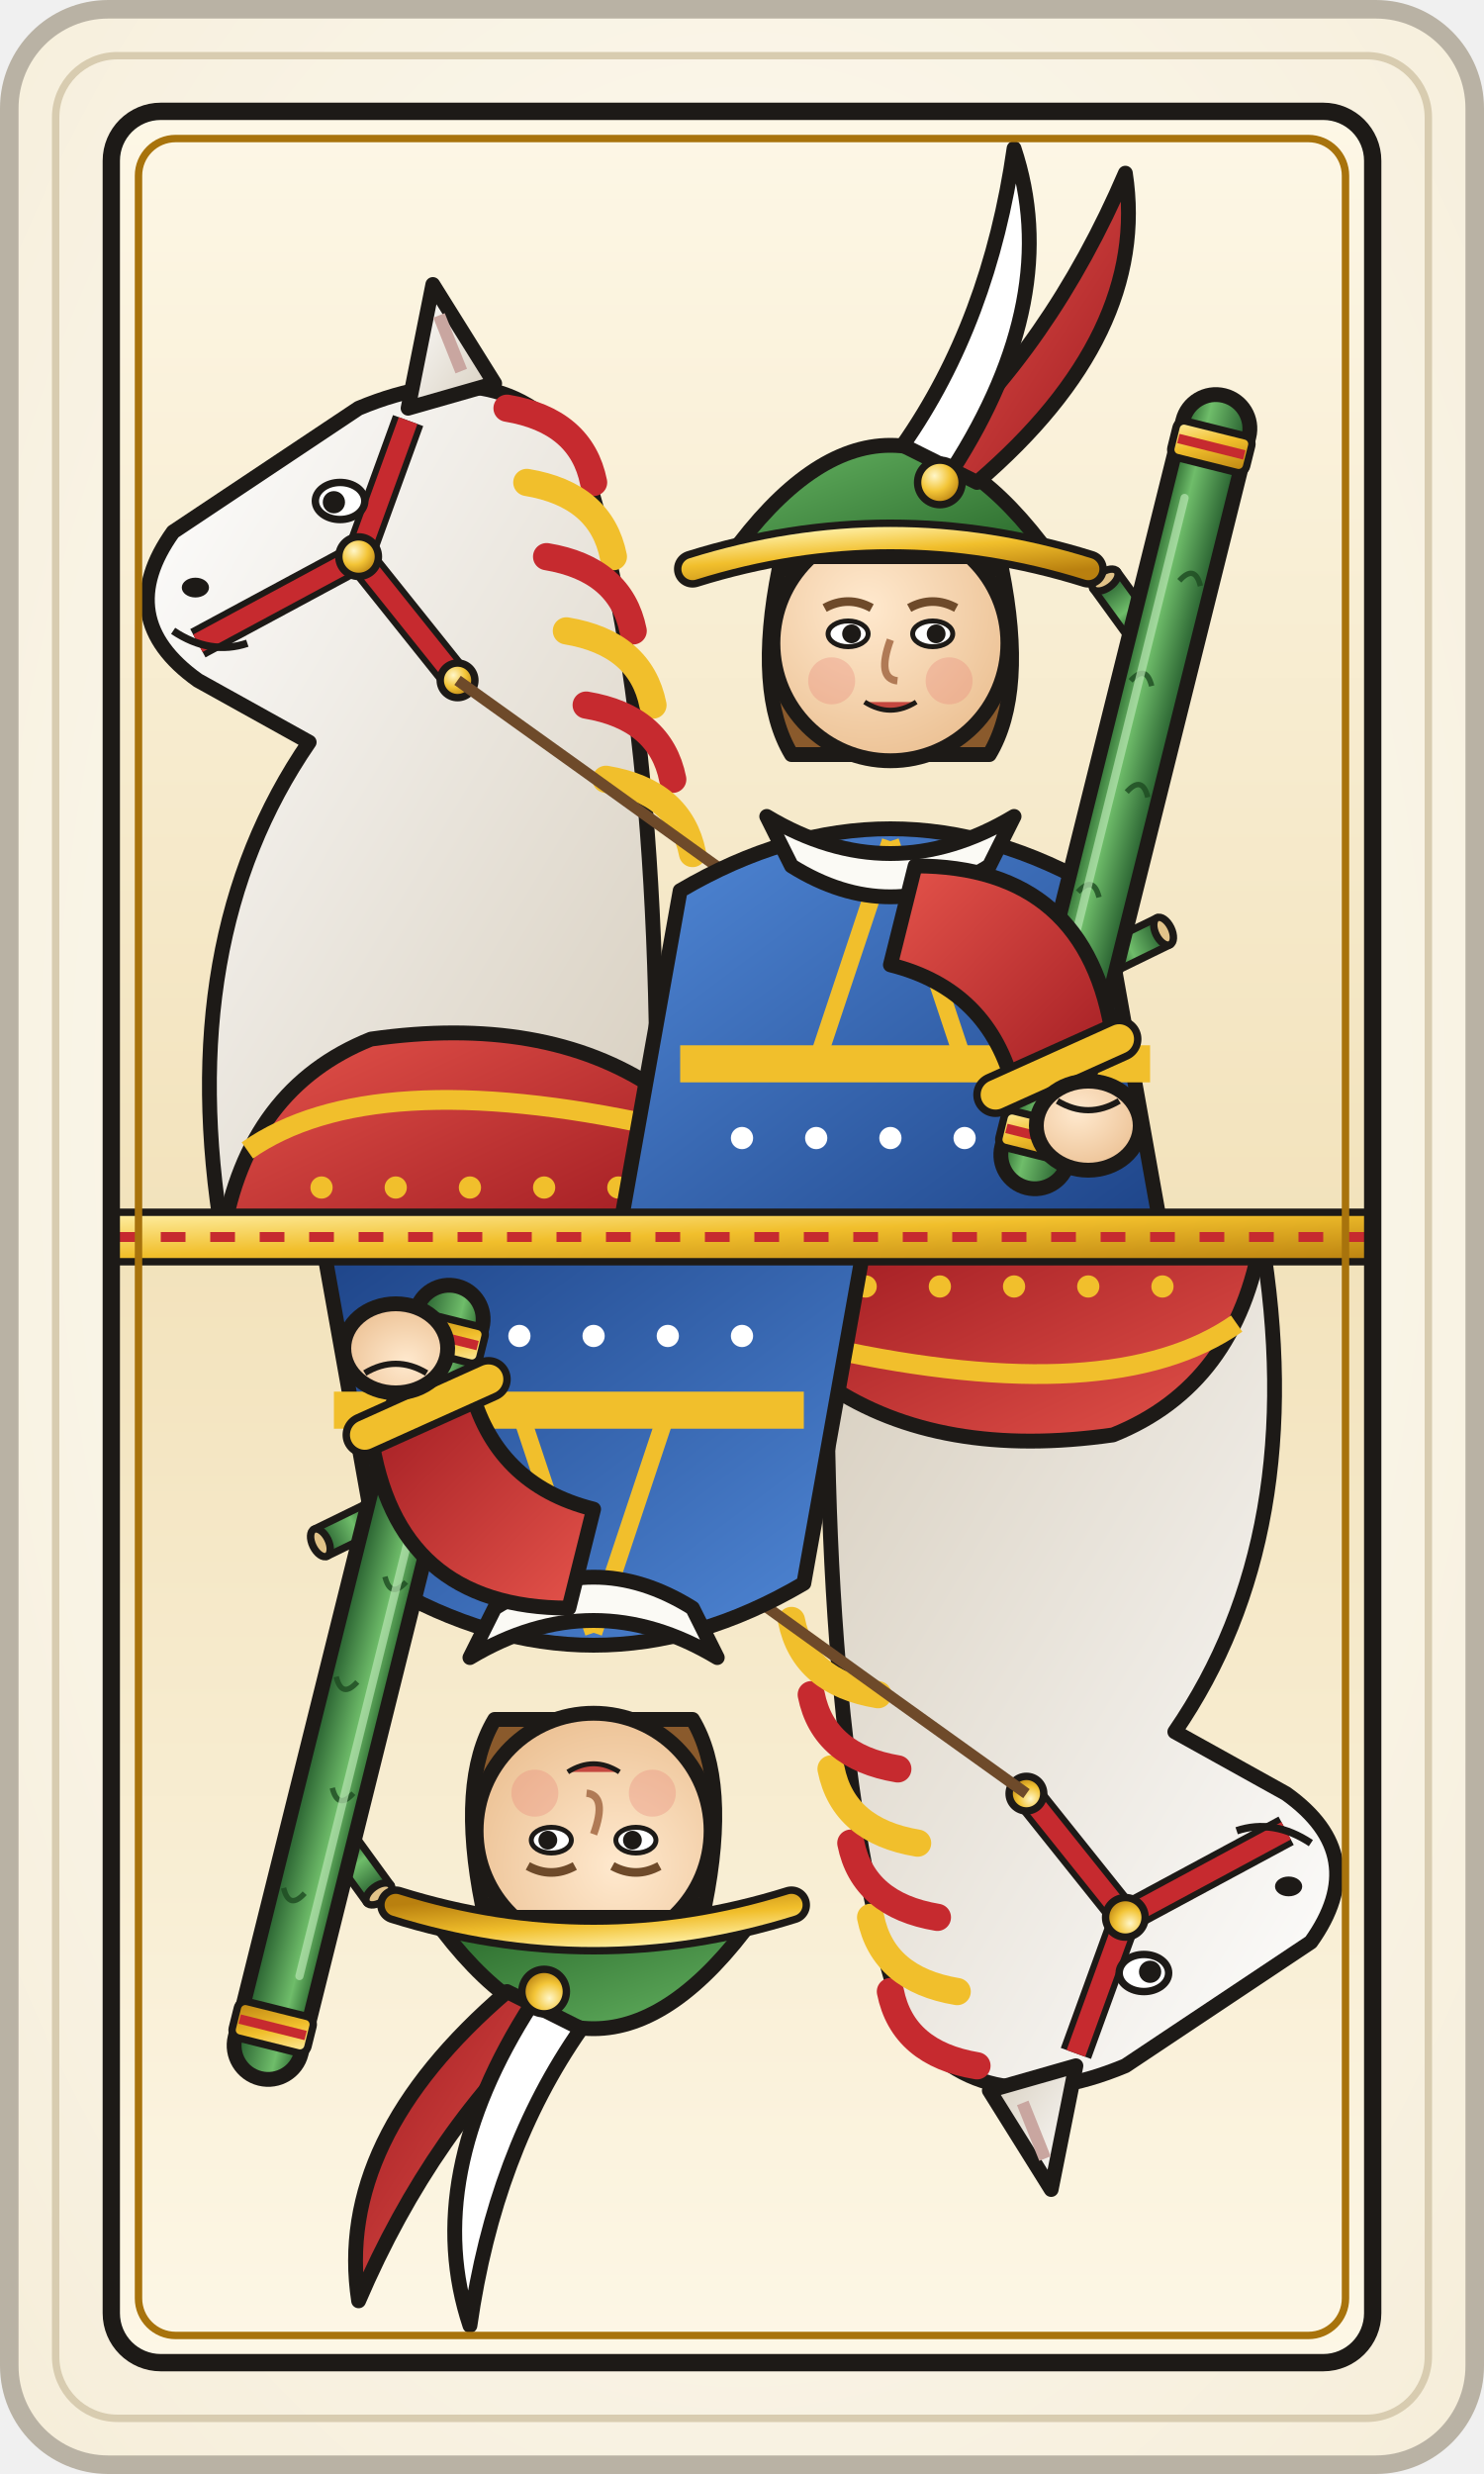
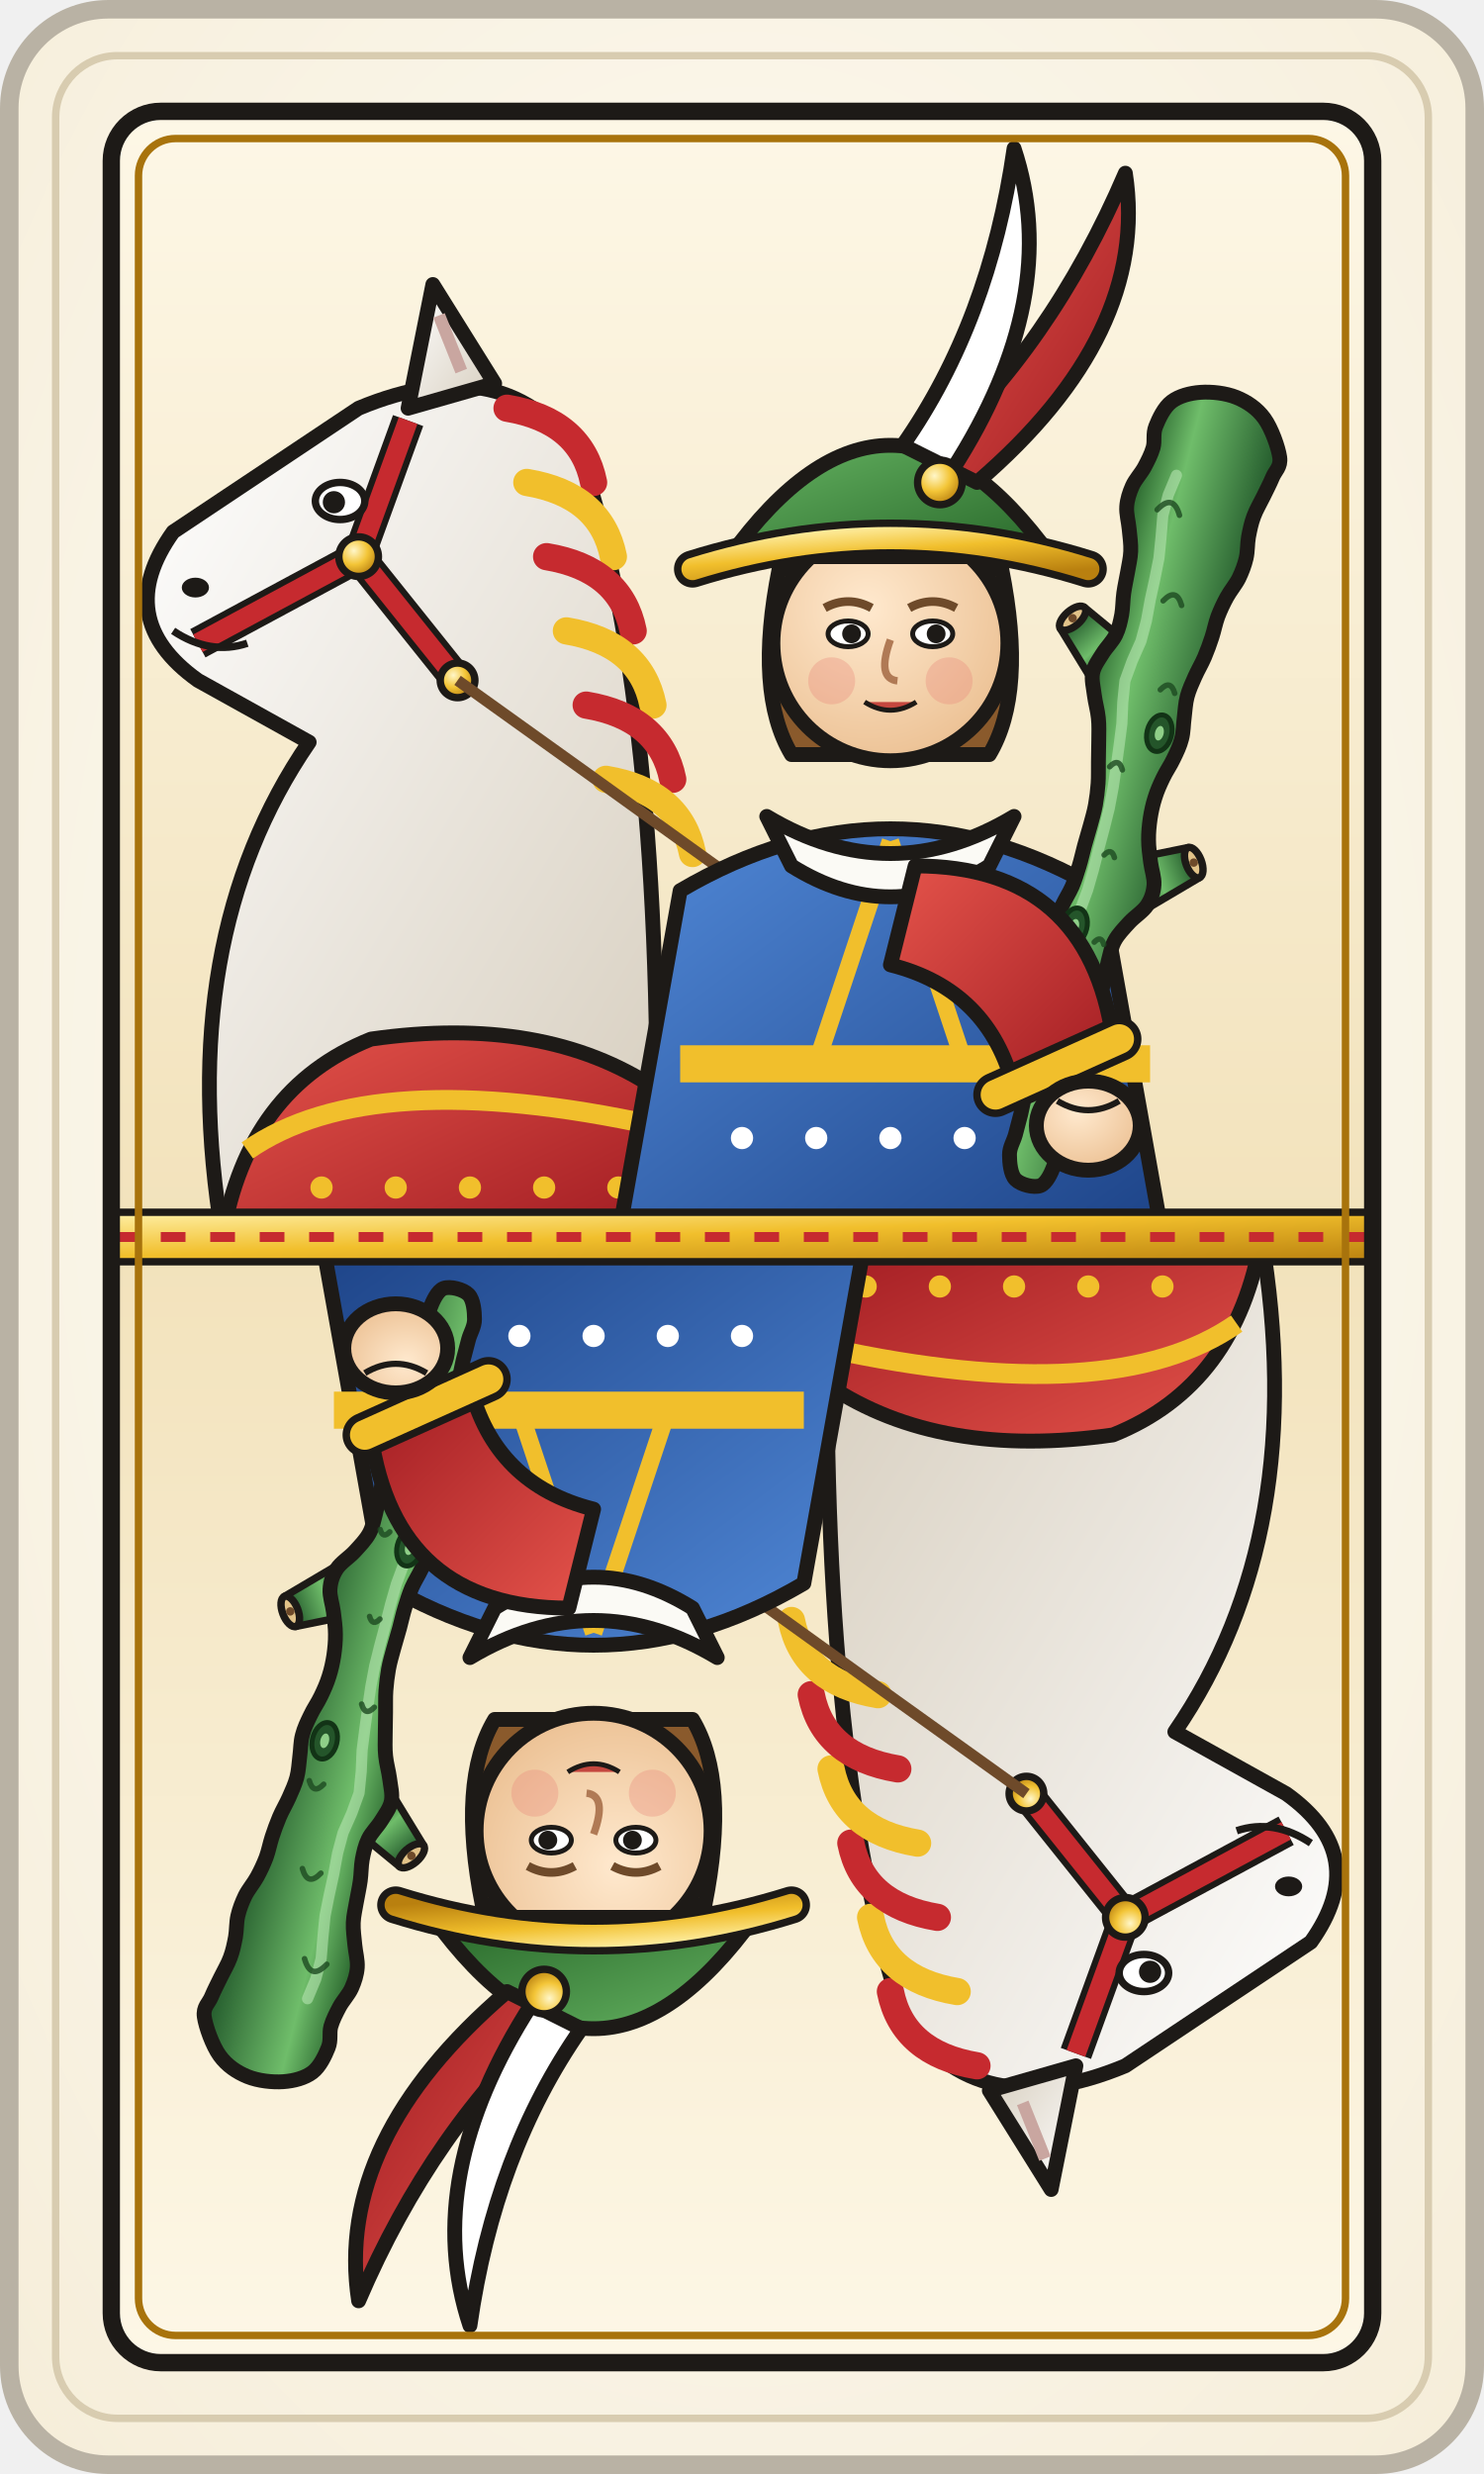
<svg xmlns="http://www.w3.org/2000/svg" viewBox="0 0 120 200" width="120" height="200">
  <defs>
    <linearGradient id="gold" x1="0" y1="0" x2="1" y2="1">
      <stop offset="0" stop-color="#fff0a8" />
      <stop offset=".45" stop-color="#f1bf2c" />
      <stop offset="1" stop-color="#b9800f" />
    </linearGradient>
    <radialGradient id="goldR" cx=".38" cy=".35" r=".7">
      <stop offset="0" stop-color="#fff6c8" />
      <stop offset=".5" stop-color="#f3c537" />
      <stop offset="1" stop-color="#b47a0c" />
    </radialGradient>
    <linearGradient id="red" x1="0" y1="0" x2="1" y2="1">
      <stop offset="0" stop-color="#e5544b" />
      <stop offset="1" stop-color="#a11c22" />
    </linearGradient>
    <linearGradient id="blue" x1="0" y1="0" x2="1" y2="1">
      <stop offset="0" stop-color="#5189d8" />
      <stop offset="1" stop-color="#1d4387" />
    </linearGradient>
    <linearGradient id="green" x1="0" y1="0" x2="1" y2="1">
      <stop offset="0" stop-color="#66b462" />
      <stop offset="1" stop-color="#276629" />
    </linearGradient>
    <linearGradient id="wood" x1="0" y1="0" x2="1" y2="0">
      <stop offset="0" stop-color="#25602a" />
      <stop offset=".35" stop-color="#6fbd6a" />
      <stop offset="1" stop-color="#21572a" />
    </linearGradient>
    <linearGradient id="steel" x1="0" y1="0" x2="1" y2="0">
      <stop offset="0" stop-color="#c3d9f7" />
      <stop offset=".5" stop-color="#4275c4" />
      <stop offset="1" stop-color="#1b3f7c" />
    </linearGradient>
    <radialGradient id="skin" cx=".4" cy=".35" r=".75">
      <stop offset="0" stop-color="#ffe9ce" />
      <stop offset="1" stop-color="#eabd8e" />
    </radialGradient>
    <radialGradient id="paper" cx=".5" cy=".45" r=".8">
      <stop offset="0" stop-color="#fffefa" />
      <stop offset="1" stop-color="#f5ecd6" />
    </radialGradient>
    <linearGradient id="beige" x1="0" y1="0" x2="0" y2="1">
      <stop offset="0" stop-color="#fdf7e6" />
      <stop offset=".5" stop-color="#f2e2bb" />
      <stop offset="1" stop-color="#fdf7e6" />
    </linearGradient>
    <linearGradient id="horse" x1="0" y1="0" x2="1" y2="1">
      <stop offset="0" stop-color="#ffffff" />
      <stop offset="1" stop-color="#d6cdbd" />
    </linearGradient>
  </defs>
  <rect x="0.75" y="0.75" width="118.5" height="198.5" rx="8" fill="url(#paper)" stroke="#b9b2a4" stroke-width="1.5" />
  <rect x="4.5" y="4.5" width="111" height="191" rx="5" fill="none" stroke="#d8ccb0" stroke-width="0.6" />
  <clipPath id="fr">
    <rect x="9" y="9" width="102" height="182" rx="4" />
  </clipPath>
  <rect x="9" y="9" width="102" height="182" rx="4" fill="url(#beige)" />
  <g clip-path="url(#fr)">
    <path d="M18 100 Q14 76 25 60 L16 55 Q9 50 14 43 L29 33 Q41 28 47 37 Q54 58 53 100Z" fill="url(#horse)" stroke="#1d1a17" stroke-width="1.2" stroke-linejoin="round" />
    <path d="M41 33 q6 1 7 6" fill="none" stroke="#c62a2f" stroke-width="2.2" stroke-linecap="round" />
    <path d="M42.6 39 q6 1 7 6" fill="none" stroke="#f1bf2c" stroke-width="2.2" stroke-linecap="round" />
    <path d="M44.2 45 q6 1 7 6" fill="none" stroke="#c62a2f" stroke-width="2.2" stroke-linecap="round" />
    <path d="M45.8 51 q6 1 7 6" fill="none" stroke="#f1bf2c" stroke-width="2.2" stroke-linecap="round" />
    <path d="M47.4 57 q6 1 7 6" fill="none" stroke="#c62a2f" stroke-width="2.2" stroke-linecap="round" />
    <path d="M49 63 q6 1 7 6" fill="none" stroke="#f1bf2c" stroke-width="2.2" stroke-linecap="round" />
    <path d="M33 33 L35 23 L40 31Z" fill="url(#horse)" stroke="#1d1a17" stroke-width="1.2" stroke-linejoin="round" />
    <path d="M35.5 25.5 L37.3 30" stroke="#c9a6a0" stroke-width="1" />
    <path d="M16 52 L29 45 L37 55 M29 45 L33 34" fill="none" stroke="#1d1a17" stroke-width="2.6" />
    <path d="M16 52 L29 45 L37 55 M29 45 L33 34" fill="none" stroke="#c62a2f" stroke-width="1.6" />
    <circle cx="29" cy="45" r="1.6" fill="url(#goldR)" stroke="#1d1a17" stroke-width="0.6" stroke-linejoin="round" />
    <circle cx="37" cy="55" r="1.4" fill="url(#goldR)" stroke="#1d1a17" stroke-width="0.6" stroke-linejoin="round" />
    <path d="M37 55 Q58 70 80 86" fill="none" stroke="#6e4a2a" stroke-width="0.9" />
    <ellipse cx="27.5" cy="40.5" rx="2" ry="1.5" fill="#fff" stroke="#1d1a17" stroke-width="0.6" stroke-linejoin="round" />
    <circle cx="27" cy="40.6" r="0.9" fill="#1d1a17" />
    <ellipse cx="15.8" cy="47.5" rx="1.1" ry="0.8" fill="#1d1a17" />
    <path d="M14 51 Q17 53 20 52" fill="none" stroke="#1d1a17" stroke-width="0.6" />
    <path d="M18 100 Q20 88 30 84 Q44 82 53 88 L53 100Z" fill="url(#red)" stroke="#1d1a17" stroke-width="1.2" stroke-linejoin="round" />
    <path d="M20 93 Q30 86 53 91" fill="none" stroke="#f1bf2c" stroke-width="1.6" />
    <circle cx="26" cy="96" r="0.9" fill="#f1bf2c" />
    <circle cx="32" cy="96" r="0.9" fill="#f1bf2c" />
    <circle cx="38" cy="96" r="0.9" fill="#f1bf2c" />
    <circle cx="44" cy="96" r="0.9" fill="#f1bf2c" />
    <circle cx="50" cy="96" r="0.9" fill="#f1bf2c" />
    <path d="M50 100 L55 72 Q72 62 89 72 L94 100Z" fill="url(#blue)" stroke="#1d1a17" stroke-width="1.2" stroke-linejoin="round" />
    <path d="M55 86 L93 86" stroke="#f1bf2c" stroke-width="3" />
    <path d="M72 68 L66 86 M72 68 L78 86" stroke="#f1bf2c" stroke-width="1.4" />
    <circle cx="60" cy="92" r="0.9" fill="#fff" />
    <circle cx="66" cy="92" r="0.9" fill="#fff" />
    <circle cx="72" cy="92" r="0.9" fill="#fff" />
    <circle cx="78" cy="92" r="0.9" fill="#fff" />
    <circle cx="84" cy="92" r="0.9" fill="#fff" />
    <path d="M62 66 Q72 72 82 66 L80 70 Q72 75 64 70Z" fill="#fbfaf5" stroke="#1d1a17" stroke-width="1.2" stroke-linejoin="round" />
    <g transform="translate(91 64) rotate(14)">
-       <g transform="translate(-2.15 -13.2) rotate(220)">
-         <rect x="0" y="-1.21" width="4.67" height="2.42" fill="url(#wood)" stroke="#1d1a17" stroke-width="0.6" stroke-linejoin="round" />
-         <ellipse cx="4.67" cy="0" rx="0.66" ry="1.21" fill="#e2c389" stroke="#1d1a17" stroke-width="0.6" stroke-linejoin="round" />
+       <g transform="translate(-3.64 -9.85) rotate(215)">
+         <path d="M0 -2.1 L4.75 -1.3 L4.75 1.3 L0 2.1Z" fill="url(#wood)" stroke="#1d1a17" stroke-width="0.6" stroke-linejoin="round" />
+         <ellipse cx="4.75" cy="0" rx="0.63" ry="1.3" fill="#e2c389" stroke="#1d1a17" stroke-width="0.6" stroke-linejoin="round" />
+         <circle cx="4.75" cy="0" r="0.34" fill="#6e4a2a" />
      </g>
-       <g transform="translate(2.15 13.2) rotate(-40)">
-         <rect x="0" y="-1.21" width="4.67" height="2.42" fill="url(#wood)" stroke="#1d1a17" stroke-width="0.6" stroke-linejoin="round" />
-         <ellipse cx="4.67" cy="0" rx="0.66" ry="1.21" fill="#e2c389" stroke="#1d1a17" stroke-width="0.6" stroke-linejoin="round" />
+       <g transform="translate(2.86 6.95) rotate(-35)">
+         <path d="M0 -2.1 L4.75 -1.3 L4.75 1.3 L0 2.1Z" fill="url(#wood)" stroke="#1d1a17" stroke-width="0.6" stroke-linejoin="round" />
+         <ellipse cx="4.75" cy="0" rx="0.63" ry="1.3" fill="#e2c389" stroke="#1d1a17" stroke-width="0.6" stroke-linejoin="round" />
+         <circle cx="4.75" cy="0" r="0.34" fill="#6e4a2a" />
      </g>
-       <rect x="-2.75" y="-33" width="5.5" height="66" rx="2.75" fill="url(#wood)" stroke="#1d1a17" stroke-width="1.2" stroke-linejoin="round" />
-       <path d="M0.11 -17.6 q0.88 -1.65 1.76 0" fill="none" stroke="#1d4a21" stroke-width="0.44" opacity="0.8" />
-       <path d="M-1.76 -8.8 q0.88 -1.65 1.76 0" fill="none" stroke="#1d4a21" stroke-width="0.44" opacity="0.8" />
-       <path d="M0.11 0 q0.88 -1.65 1.76 0" fill="none" stroke="#1d4a21" stroke-width="0.44" opacity="0.8" />
-       <path d="M-1.76 8.8 q0.88 -1.65 1.76 0" fill="none" stroke="#1d4a21" stroke-width="0.44" opacity="0.8" />
-       <path d="M0.11 17.6 q0.88 -1.65 1.76 0" fill="none" stroke="#1d4a21" stroke-width="0.44" opacity="0.8" />
-       <path d="M-1.1 -24.2 V24.2" stroke="#b6e4b0" stroke-width="0.66" stroke-linecap="round" opacity="0.7" />
-       <rect x="-3.15" y="-30.25" width="6.3" height="3.03" rx="0.66" fill="url(#gold)" stroke="#1d1a17" stroke-width="0.6" stroke-linejoin="round" />
-       <path d="M-2.75 -28.74 H2.75" stroke="#c62a2f" stroke-width="0.77" />
-       <rect x="-3.15" y="27.23" width="6.3" height="3.03" rx="0.66" fill="url(#gold)" stroke="#1d1a17" stroke-width="0.6" stroke-linejoin="round" />
-       <path d="M-2.75 28.74 H2.75" stroke="#c62a2f" stroke-width="0.77" />
+       <path d="M5.57 -29.25C5.87 -28.51 5.48 -28.11 5.4 -27.54C5.31 -26.96 5.17 -26.39 5.05 -25.82C4.93 -25.25 4.75 -24.68 4.69 -24.11C4.62 -23.54 4.65 -22.96 4.68 -22.39C4.72 -21.82 4.9 -21.25 4.91 -20.68C4.92 -20.11 4.85 -19.54 4.73 -18.96C4.6 -18.39 4.31 -17.82 4.16 -17.25C4.01 -16.68 3.9 -16.11 3.83 -15.54C3.77 -14.96 3.81 -14.39 3.77 -13.82C3.73 -13.25 3.67 -12.68 3.58 -12.11C3.49 -11.54 3.31 -10.96 3.21 -10.39C3.11 -9.82 3 -9.25 2.99 -8.68C2.98 -8.11 3.1 -7.54 3.17 -6.96C3.23 -6.39 3.39 -5.82 3.38 -5.25C3.38 -4.68 3.26 -4.11 3.14 -3.54C3.03 -2.96 2.8 -2.39 2.69 -1.82C2.57 -1.25 2.47 -0.68 2.44 -0.11C2.4 0.46 2.42 1.04 2.47 1.61C2.53 2.18 2.61 2.75 2.76 3.32C2.9 3.89 3.14 4.46 3.36 5.04C3.58 5.61 3.97 6.18 4.07 6.75C4.17 7.32 4.14 7.89 3.94 8.46C3.74 9.04 3.18 9.61 2.87 10.18C2.56 10.75 2.23 11.32 2.08 11.89C1.93 12.46 1.98 13.04 1.97 13.61C1.97 14.18 2.03 14.75 2.04 15.32C2.04 15.89 2.02 16.46 2.01 17.04C1.99 17.61 1.96 18.18 1.96 18.75C1.96 19.32 1.98 19.89 1.99 20.46C2.01 21.04 2.05 21.61 2.04 22.18C2.04 22.75 2.01 23.32 1.95 23.89C1.89 24.46 1.76 25.04 1.68 25.61C1.59 26.18 1.48 26.75 1.44 27.32C1.4 27.89 1.4 28.46 1.45 29.04C1.49 29.61 1.78 30.16 1.71 30.75C1.64 31.34 1.48 32.27 1.03 32.57C0.57 32.88 -0.52 32.88 -1.03 32.57C-1.53 32.27 -1.84 31.34 -1.99 30.75C-2.14 30.16 -1.93 29.61 -1.92 29.04C-1.91 28.46 -1.9 27.89 -1.9 27.32C-1.91 26.75 -1.95 26.18 -1.95 25.61C-1.95 25.04 -1.96 24.46 -1.92 23.89C-1.88 23.32 -1.8 22.75 -1.73 22.18C-1.67 21.61 -1.56 21.04 -1.52 20.46C-1.48 19.89 -1.47 19.32 -1.51 18.75C-1.56 18.18 -1.67 17.61 -1.8 17.04C-1.93 16.46 -2.12 15.89 -2.28 15.32C-2.45 14.75 -2.67 14.18 -2.79 13.61C-2.91 13.04 -3.03 12.46 -3.02 11.89C-3.01 11.32 -2.85 10.75 -2.73 10.18C-2.62 9.61 -2.42 9.04 -2.32 8.46C-2.23 7.89 -2.2 7.32 -2.17 6.75C-2.14 6.18 -2.16 5.61 -2.15 5.04C-2.14 4.46 -2.1 3.89 -2.09 3.32C-2.08 2.75 -2.05 2.18 -2.09 1.61C-2.13 1.04 -2.2 0.46 -2.3 -0.11C-2.4 -0.68 -2.57 -1.25 -2.7 -1.82C-2.83 -2.39 -2.96 -2.96 -3.1 -3.54C-3.24 -4.11 -3.35 -4.68 -3.56 -5.25C-3.76 -5.82 -4.1 -6.39 -4.32 -6.96C-4.54 -7.54 -4.86 -8.11 -4.89 -8.68C-4.92 -9.25 -4.67 -9.82 -4.49 -10.39C-4.31 -10.96 -3.94 -11.54 -3.82 -12.11C-3.7 -12.68 -3.72 -13.25 -3.75 -13.82C-3.79 -14.39 -3.95 -14.96 -4.01 -15.54C-4.07 -16.11 -4.08 -16.68 -4.12 -17.25C-4.17 -17.82 -4.16 -18.39 -4.28 -18.96C-4.4 -19.54 -4.64 -20.11 -4.84 -20.68C-5.04 -21.25 -5.37 -21.82 -5.47 -22.39C-5.57 -22.96 -5.53 -23.54 -5.43 -24.11C-5.33 -24.68 -5 -25.25 -4.85 -25.82C-4.71 -26.39 -4.57 -26.96 -4.55 -27.54C-4.54 -28.11 -4.85 -28.59 -4.76 -29.25C-4.67 -29.91 -4.48 -30.91 -4 -31.5C-3.52 -32.09 -2.73 -32.53 -1.9 -32.8C-1.07 -33.07 0.08 -33.23 1 -33.1C1.92 -32.97 2.84 -32.64 3.6 -32C4.36 -31.36 5.27 -29.99 5.57 -29.25Z" fill="url(#wood)" stroke="#1d1a17" stroke-width="1.2" stroke-linejoin="round" />
+       <path d="M-2.18 -25.82 L-2.44 -24.11 L-2.46 -22.39 L-2.18 -20.68 L-1.93 -18.96 L-1.85 -17.25 L-1.8 -15.54 L-1.69 -13.82 L-1.72 -12.11 L-2.02 -10.39 L-2.2 -8.68 L-1.95 -6.96 L-1.6 -5.25 L-1.4 -3.54 L-1.21 -1.82 L-1.04 -0.11 L-0.94 1.61 L-0.94 3.32 L-0.97 5.04 L-0.98 6.75 L-1.04 8.46 L-1.23 10.18 L-1.36 11.89 L-1.26 13.61 L-1.03 15.32 L-0.81 17.04 L-0.68 18.75 L-0.68 20.46 L-0.78 22.18" fill="none" stroke="#b6e4b0" stroke-width="0.9" stroke-linecap="round" stroke-linejoin="round" opacity="0.6" />
+       <path d="M-3.02 -22.74 q0.93 -1.63 1.86 0" fill="none" stroke="#1d4a21" stroke-width="0.45" stroke-linecap="round" opacity="0.8" />
+       <path d="M-0.77 -15.71 q0.77 -1.35 1.54 0" fill="none" stroke="#1d4a21" stroke-width="0.45" stroke-linecap="round" opacity="0.8" />
+       <path d="M0.75 -8.68 q0.6 -1.05 1.2 0" fill="none" stroke="#1d4a21" stroke-width="0.45" stroke-linecap="round" opacity="0.8" />
+       <path d="M-1.72 -1.65 q0.53 -0.93 1.06 0" fill="none" stroke="#1d4a21" stroke-width="0.45" stroke-linecap="round" opacity="0.8" />
+       <path d="M-0.43 5.38 q0.43 -0.75 0.86 0" fill="none" stroke="#1d4a21" stroke-width="0.45" stroke-linecap="round" opacity="0.8" />
+       <path d="M0.5 12.41 q0.4 -0.7 0.8 0" fill="none" stroke="#1d4a21" stroke-width="0.45" stroke-linecap="round" opacity="0.8" />
+       <path d="M-0.96 19.44 q0.3 -0.52 0.59 0" fill="none" stroke="#1d4a21" stroke-width="0.45" stroke-linecap="round" opacity="0.8" />
+       <ellipse cx="1.52" cy="-5.25" rx="1" ry="1.5" fill="#24552a" stroke="#123316" stroke-width="0.4" />
+       <ellipse cx="1.52" cy="-5.25" rx="0.35" ry="0.6" fill="#8fcf88" />
+       <ellipse cx="-1.35" cy="11.55" rx="1" ry="1.5" fill="#24552a" stroke="#123316" stroke-width="0.4" />
+       <ellipse cx="-1.35" cy="11.55" rx="0.35" ry="0.6" fill="#8fcf88" />
+       <rect x="-2.44" y="22.35" width="4.89" height="2.75" rx="0.6" fill="url(#gold)" stroke="#1d1a17" stroke-width="0.6" stroke-linejoin="round" />
+       <path d="M-2.14 23.73 H2.14" stroke="#c62a2f" stroke-width="0.7" />
    </g>
    <path d="M74 70 Q88 70 90 84 L82 88 Q80 80 72 78Z" fill="url(#red)" stroke="#1d1a17" stroke-width="1.2" stroke-linejoin="round" />
    <path d="M80.5 88.5 L90.5 84" stroke="#1d1a17" stroke-width="3.6" stroke-linecap="round" />
    <path d="M80.5 88.5 L90.5 84" stroke="#f1bf2c" stroke-width="2.4" stroke-linecap="round" />
    <ellipse cx="88" cy="91" rx="4.2" ry="3.6" fill="url(#skin)" stroke="#1d1a17" stroke-width="1.2" stroke-linejoin="round" />
    <path d="M85.5 89 Q88 90.5 90.5 89" fill="none" stroke="#1d1a17" stroke-width="0.5" />
    <path d="M63 46 Q61 56 64 61 L80 61 Q83 56 81 46Z" fill="#8a5a2c" stroke="#1d1a17" stroke-width="1.2" stroke-linejoin="round" />
    <circle cx="72" cy="52" r="9.5" fill="url(#skin)" stroke="#1d1a17" stroke-width="1.2" stroke-linejoin="round" />
    <circle cx="67.25" cy="55.04" r="1.9" fill="#e98a7a" opacity="0.35" />
    <circle cx="76.75" cy="55.04" r="1.9" fill="#e98a7a" opacity="0.35" />
    <ellipse cx="68.58" cy="51.24" rx="1.62" ry="1.04" fill="#fff" stroke="#1d1a17" stroke-width="0.4" />
    <circle cx="68.86" cy="51.24" r="0.76" fill="#1d1a17" />
    <path d="M66.68 49.15 Q68.58 48.11 70.48 49.15" fill="none" stroke="#6e4a2a" stroke-width="0.7" />
    <ellipse cx="75.42" cy="51.24" rx="1.62" ry="1.04" fill="#fff" stroke="#1d1a17" stroke-width="0.4" />
    <circle cx="75.7" cy="51.24" r="0.76" fill="#1d1a17" />
    <path d="M73.52 49.15 Q75.42 48.11 77.32 49.15" fill="none" stroke="#6e4a2a" stroke-width="0.7" />
    <path d="M72 51.72 Q70.86 54.85 72.57 55.04" fill="none" stroke="#b07a55" stroke-width="0.6" />
    <path d="M69.91 56.75 Q72 58.08 74.09 56.75" fill="#c4473f" stroke="#1d1a17" stroke-width="0.4" />
    <path d="M59 45 Q72 27 85 45Z" fill="url(#green)" stroke="#1d1a17" stroke-width="1.2" stroke-linejoin="round" />
    <path d="M56 46 Q72 41 88 46" fill="none" stroke="#1d1a17" stroke-width="3" stroke-linecap="round" />
    <path d="M56 46 Q72 41 88 46" fill="none" stroke="url(#gold)" stroke-width="1.8" stroke-linecap="round" />
    <path d="M79 39 Q93 27 91 14 Q85 28 75 37Z" fill="url(#red)" stroke="#1d1a17" stroke-width="1.2" stroke-linejoin="round" />
    <path d="M77 38 Q86 24 82 12 Q80 26 73 36Z" fill="#fff" stroke="#1d1a17" stroke-width="1.2" stroke-linejoin="round" />
    <circle cx="76" cy="39" r="1.8" fill="url(#goldR)" stroke="#1d1a17" stroke-width="0.6" stroke-linejoin="round" />
    <g transform="rotate(180 60 100)">
      <path d="M18 100 Q14 76 25 60 L16 55 Q9 50 14 43 L29 33 Q41 28 47 37 Q54 58 53 100Z" fill="url(#horse)" stroke="#1d1a17" stroke-width="1.2" stroke-linejoin="round" />
      <path d="M41 33 q6 1 7 6" fill="none" stroke="#c62a2f" stroke-width="2.2" stroke-linecap="round" />
      <path d="M42.6 39 q6 1 7 6" fill="none" stroke="#f1bf2c" stroke-width="2.2" stroke-linecap="round" />
      <path d="M44.2 45 q6 1 7 6" fill="none" stroke="#c62a2f" stroke-width="2.2" stroke-linecap="round" />
      <path d="M45.8 51 q6 1 7 6" fill="none" stroke="#f1bf2c" stroke-width="2.2" stroke-linecap="round" />
      <path d="M47.4 57 q6 1 7 6" fill="none" stroke="#c62a2f" stroke-width="2.2" stroke-linecap="round" />
      <path d="M49 63 q6 1 7 6" fill="none" stroke="#f1bf2c" stroke-width="2.2" stroke-linecap="round" />
      <path d="M33 33 L35 23 L40 31Z" fill="url(#horse)" stroke="#1d1a17" stroke-width="1.2" stroke-linejoin="round" />
      <path d="M35.5 25.5 L37.3 30" stroke="#c9a6a0" stroke-width="1" />
      <path d="M16 52 L29 45 L37 55 M29 45 L33 34" fill="none" stroke="#1d1a17" stroke-width="2.6" />
      <path d="M16 52 L29 45 L37 55 M29 45 L33 34" fill="none" stroke="#c62a2f" stroke-width="1.6" />
      <circle cx="29" cy="45" r="1.6" fill="url(#goldR)" stroke="#1d1a17" stroke-width="0.6" stroke-linejoin="round" />
      <circle cx="37" cy="55" r="1.4" fill="url(#goldR)" stroke="#1d1a17" stroke-width="0.6" stroke-linejoin="round" />
      <path d="M37 55 Q58 70 80 86" fill="none" stroke="#6e4a2a" stroke-width="0.9" />
      <ellipse cx="27.5" cy="40.5" rx="2" ry="1.5" fill="#fff" stroke="#1d1a17" stroke-width="0.6" stroke-linejoin="round" />
      <circle cx="27" cy="40.6" r="0.9" fill="#1d1a17" />
      <ellipse cx="15.8" cy="47.5" rx="1.1" ry="0.8" fill="#1d1a17" />
      <path d="M14 51 Q17 53 20 52" fill="none" stroke="#1d1a17" stroke-width="0.6" />
      <path d="M18 100 Q20 88 30 84 Q44 82 53 88 L53 100Z" fill="url(#red)" stroke="#1d1a17" stroke-width="1.2" stroke-linejoin="round" />
      <path d="M20 93 Q30 86 53 91" fill="none" stroke="#f1bf2c" stroke-width="1.6" />
      <circle cx="26" cy="96" r="0.9" fill="#f1bf2c" />
      <circle cx="32" cy="96" r="0.9" fill="#f1bf2c" />
      <circle cx="38" cy="96" r="0.9" fill="#f1bf2c" />
      <circle cx="44" cy="96" r="0.9" fill="#f1bf2c" />
      <circle cx="50" cy="96" r="0.9" fill="#f1bf2c" />
      <path d="M50 100 L55 72 Q72 62 89 72 L94 100Z" fill="url(#blue)" stroke="#1d1a17" stroke-width="1.2" stroke-linejoin="round" />
      <path d="M55 86 L93 86" stroke="#f1bf2c" stroke-width="3" />
      <path d="M72 68 L66 86 M72 68 L78 86" stroke="#f1bf2c" stroke-width="1.4" />
      <circle cx="60" cy="92" r="0.9" fill="#fff" />
      <circle cx="66" cy="92" r="0.9" fill="#fff" />
      <circle cx="72" cy="92" r="0.9" fill="#fff" />
      <circle cx="78" cy="92" r="0.9" fill="#fff" />
      <circle cx="84" cy="92" r="0.9" fill="#fff" />
      <path d="M62 66 Q72 72 82 66 L80 70 Q72 75 64 70Z" fill="#fbfaf5" stroke="#1d1a17" stroke-width="1.2" stroke-linejoin="round" />
      <g transform="translate(91 64) rotate(14)">
-         <g transform="translate(-2.15 -13.2) rotate(220)">
-           <rect x="0" y="-1.21" width="4.67" height="2.42" fill="url(#wood)" stroke="#1d1a17" stroke-width="0.6" stroke-linejoin="round" />
-           <ellipse cx="4.67" cy="0" rx="0.66" ry="1.21" fill="#e2c389" stroke="#1d1a17" stroke-width="0.6" stroke-linejoin="round" />
+         <g transform="translate(-3.64 -9.85) rotate(215)">
+           <path d="M0 -2.1 L4.75 -1.3 L4.75 1.3 L0 2.1Z" fill="url(#wood)" stroke="#1d1a17" stroke-width="0.6" stroke-linejoin="round" />
+           <ellipse cx="4.75" cy="0" rx="0.63" ry="1.3" fill="#e2c389" stroke="#1d1a17" stroke-width="0.6" stroke-linejoin="round" />
+           <circle cx="4.75" cy="0" r="0.34" fill="#6e4a2a" />
        </g>
-         <g transform="translate(2.15 13.2) rotate(-40)">
-           <rect x="0" y="-1.21" width="4.67" height="2.42" fill="url(#wood)" stroke="#1d1a17" stroke-width="0.6" stroke-linejoin="round" />
-           <ellipse cx="4.67" cy="0" rx="0.66" ry="1.21" fill="#e2c389" stroke="#1d1a17" stroke-width="0.6" stroke-linejoin="round" />
+         <g transform="translate(2.86 6.95) rotate(-35)">
+           <path d="M0 -2.1 L4.75 -1.3 L4.75 1.3 L0 2.1Z" fill="url(#wood)" stroke="#1d1a17" stroke-width="0.6" stroke-linejoin="round" />
+           <ellipse cx="4.75" cy="0" rx="0.63" ry="1.3" fill="#e2c389" stroke="#1d1a17" stroke-width="0.6" stroke-linejoin="round" />
+           <circle cx="4.75" cy="0" r="0.34" fill="#6e4a2a" />
        </g>
-         <rect x="-2.75" y="-33" width="5.5" height="66" rx="2.75" fill="url(#wood)" stroke="#1d1a17" stroke-width="1.2" stroke-linejoin="round" />
-         <path d="M0.11 -17.6 q0.88 -1.65 1.76 0" fill="none" stroke="#1d4a21" stroke-width="0.44" opacity="0.8" />
-         <path d="M-1.76 -8.8 q0.88 -1.65 1.76 0" fill="none" stroke="#1d4a21" stroke-width="0.44" opacity="0.8" />
-         <path d="M0.11 0 q0.88 -1.65 1.76 0" fill="none" stroke="#1d4a21" stroke-width="0.44" opacity="0.8" />
-         <path d="M-1.76 8.8 q0.88 -1.65 1.76 0" fill="none" stroke="#1d4a21" stroke-width="0.44" opacity="0.8" />
-         <path d="M0.11 17.6 q0.88 -1.65 1.76 0" fill="none" stroke="#1d4a21" stroke-width="0.44" opacity="0.8" />
-         <path d="M-1.1 -24.2 V24.2" stroke="#b6e4b0" stroke-width="0.66" stroke-linecap="round" opacity="0.7" />
-         <rect x="-3.15" y="-30.25" width="6.3" height="3.03" rx="0.66" fill="url(#gold)" stroke="#1d1a17" stroke-width="0.6" stroke-linejoin="round" />
-         <path d="M-2.75 -28.74 H2.75" stroke="#c62a2f" stroke-width="0.77" />
-         <rect x="-3.15" y="27.23" width="6.3" height="3.03" rx="0.66" fill="url(#gold)" stroke="#1d1a17" stroke-width="0.6" stroke-linejoin="round" />
-         <path d="M-2.75 28.74 H2.75" stroke="#c62a2f" stroke-width="0.77" />
+         <path d="M5.57 -29.25C5.87 -28.51 5.48 -28.11 5.4 -27.54C5.31 -26.96 5.17 -26.39 5.05 -25.82C4.93 -25.25 4.75 -24.68 4.69 -24.11C4.62 -23.54 4.65 -22.96 4.68 -22.39C4.72 -21.82 4.9 -21.25 4.91 -20.68C4.92 -20.11 4.85 -19.54 4.73 -18.96C4.6 -18.39 4.31 -17.82 4.16 -17.25C4.01 -16.68 3.9 -16.11 3.83 -15.54C3.77 -14.96 3.81 -14.39 3.77 -13.82C3.73 -13.25 3.67 -12.68 3.58 -12.11C3.49 -11.54 3.31 -10.96 3.21 -10.39C3.11 -9.82 3 -9.25 2.99 -8.68C2.98 -8.11 3.1 -7.54 3.17 -6.96C3.23 -6.39 3.39 -5.82 3.38 -5.25C3.38 -4.68 3.26 -4.11 3.14 -3.54C3.03 -2.96 2.8 -2.39 2.69 -1.82C2.57 -1.25 2.47 -0.68 2.44 -0.11C2.4 0.46 2.42 1.04 2.47 1.61C2.53 2.18 2.61 2.75 2.76 3.32C2.9 3.89 3.14 4.46 3.36 5.04C3.58 5.61 3.97 6.18 4.07 6.75C4.17 7.32 4.14 7.89 3.94 8.46C3.74 9.04 3.18 9.61 2.87 10.18C2.56 10.75 2.23 11.32 2.08 11.89C1.93 12.46 1.98 13.04 1.97 13.61C1.97 14.18 2.03 14.75 2.04 15.32C2.04 15.89 2.02 16.46 2.01 17.04C1.99 17.61 1.96 18.18 1.96 18.75C1.96 19.32 1.98 19.89 1.99 20.46C2.01 21.04 2.05 21.61 2.04 22.18C2.04 22.75 2.01 23.32 1.95 23.89C1.89 24.46 1.76 25.04 1.68 25.61C1.59 26.18 1.48 26.75 1.44 27.32C1.4 27.89 1.4 28.46 1.45 29.04C1.49 29.61 1.78 30.16 1.71 30.75C1.64 31.34 1.48 32.27 1.03 32.57C0.57 32.88 -0.52 32.88 -1.03 32.57C-1.53 32.27 -1.84 31.34 -1.99 30.75C-2.14 30.16 -1.93 29.61 -1.92 29.04C-1.91 28.46 -1.9 27.89 -1.9 27.32C-1.91 26.75 -1.95 26.18 -1.95 25.61C-1.95 25.04 -1.96 24.46 -1.92 23.89C-1.88 23.32 -1.8 22.75 -1.73 22.18C-1.67 21.61 -1.56 21.04 -1.52 20.46C-1.48 19.89 -1.47 19.32 -1.51 18.75C-1.56 18.18 -1.67 17.61 -1.8 17.04C-1.93 16.46 -2.12 15.89 -2.28 15.32C-2.45 14.75 -2.67 14.18 -2.79 13.61C-2.91 13.04 -3.03 12.46 -3.02 11.89C-3.01 11.32 -2.85 10.75 -2.73 10.18C-2.62 9.61 -2.42 9.04 -2.32 8.46C-2.23 7.89 -2.2 7.32 -2.17 6.75C-2.14 6.18 -2.16 5.61 -2.15 5.04C-2.14 4.46 -2.1 3.89 -2.09 3.32C-2.08 2.75 -2.05 2.18 -2.09 1.61C-2.13 1.04 -2.2 0.46 -2.3 -0.11C-2.4 -0.68 -2.57 -1.25 -2.7 -1.82C-2.83 -2.39 -2.96 -2.96 -3.1 -3.54C-3.24 -4.11 -3.35 -4.68 -3.56 -5.25C-3.76 -5.82 -4.1 -6.39 -4.32 -6.96C-4.54 -7.54 -4.86 -8.11 -4.89 -8.68C-4.92 -9.25 -4.67 -9.82 -4.49 -10.39C-4.31 -10.96 -3.94 -11.54 -3.82 -12.11C-3.7 -12.68 -3.72 -13.25 -3.75 -13.82C-3.79 -14.39 -3.95 -14.96 -4.01 -15.54C-4.07 -16.11 -4.08 -16.68 -4.12 -17.25C-4.17 -17.82 -4.16 -18.39 -4.28 -18.96C-4.4 -19.54 -4.64 -20.11 -4.84 -20.68C-5.04 -21.25 -5.37 -21.82 -5.47 -22.39C-5.57 -22.96 -5.53 -23.54 -5.43 -24.11C-5.33 -24.68 -5 -25.25 -4.85 -25.82C-4.71 -26.39 -4.57 -26.96 -4.55 -27.54C-4.54 -28.11 -4.85 -28.59 -4.76 -29.25C-4.67 -29.91 -4.48 -30.91 -4 -31.5C-3.52 -32.09 -2.73 -32.53 -1.9 -32.8C-1.07 -33.07 0.08 -33.23 1 -33.1C1.92 -32.97 2.84 -32.64 3.6 -32C4.36 -31.36 5.27 -29.99 5.57 -29.25Z" fill="url(#wood)" stroke="#1d1a17" stroke-width="1.2" stroke-linejoin="round" />
+         <path d="M-2.18 -25.82 L-2.44 -24.11 L-2.46 -22.39 L-2.18 -20.68 L-1.93 -18.96 L-1.85 -17.25 L-1.8 -15.54 L-1.69 -13.82 L-1.72 -12.11 L-2.02 -10.39 L-2.2 -8.68 L-1.95 -6.96 L-1.6 -5.25 L-1.4 -3.54 L-1.21 -1.82 L-1.04 -0.11 L-0.94 1.61 L-0.94 3.32 L-0.97 5.04 L-0.98 6.75 L-1.04 8.46 L-1.23 10.18 L-1.36 11.89 L-1.26 13.61 L-1.03 15.32 L-0.81 17.04 L-0.68 18.75 L-0.68 20.46 L-0.78 22.18" fill="none" stroke="#b6e4b0" stroke-width="0.9" stroke-linecap="round" stroke-linejoin="round" opacity="0.6" />
+         <path d="M-3.02 -22.74 q0.93 -1.63 1.86 0" fill="none" stroke="#1d4a21" stroke-width="0.45" stroke-linecap="round" opacity="0.8" />
+         <path d="M-0.77 -15.71 q0.77 -1.35 1.54 0" fill="none" stroke="#1d4a21" stroke-width="0.45" stroke-linecap="round" opacity="0.8" />
+         <path d="M0.75 -8.68 q0.6 -1.05 1.2 0" fill="none" stroke="#1d4a21" stroke-width="0.45" stroke-linecap="round" opacity="0.8" />
+         <path d="M-1.72 -1.65 q0.53 -0.93 1.06 0" fill="none" stroke="#1d4a21" stroke-width="0.45" stroke-linecap="round" opacity="0.8" />
+         <path d="M-0.43 5.38 q0.43 -0.75 0.86 0" fill="none" stroke="#1d4a21" stroke-width="0.45" stroke-linecap="round" opacity="0.8" />
+         <path d="M0.5 12.41 q0.4 -0.7 0.8 0" fill="none" stroke="#1d4a21" stroke-width="0.45" stroke-linecap="round" opacity="0.8" />
+         <path d="M-0.96 19.44 q0.3 -0.52 0.59 0" fill="none" stroke="#1d4a21" stroke-width="0.45" stroke-linecap="round" opacity="0.8" />
+         <ellipse cx="1.52" cy="-5.25" rx="1" ry="1.5" fill="#24552a" stroke="#123316" stroke-width="0.4" />
+         <ellipse cx="1.52" cy="-5.25" rx="0.35" ry="0.6" fill="#8fcf88" />
+         <ellipse cx="-1.35" cy="11.55" rx="1" ry="1.5" fill="#24552a" stroke="#123316" stroke-width="0.4" />
+         <ellipse cx="-1.35" cy="11.55" rx="0.35" ry="0.6" fill="#8fcf88" />
+         <rect x="-2.44" y="22.35" width="4.89" height="2.75" rx="0.6" fill="url(#gold)" stroke="#1d1a17" stroke-width="0.6" stroke-linejoin="round" />
+         <path d="M-2.14 23.73 H2.14" stroke="#c62a2f" stroke-width="0.7" />
      </g>
      <path d="M74 70 Q88 70 90 84 L82 88 Q80 80 72 78Z" fill="url(#red)" stroke="#1d1a17" stroke-width="1.2" stroke-linejoin="round" />
      <path d="M80.5 88.5 L90.5 84" stroke="#1d1a17" stroke-width="3.6" stroke-linecap="round" />
      <path d="M80.5 88.5 L90.5 84" stroke="#f1bf2c" stroke-width="2.4" stroke-linecap="round" />
      <ellipse cx="88" cy="91" rx="4.2" ry="3.6" fill="url(#skin)" stroke="#1d1a17" stroke-width="1.2" stroke-linejoin="round" />
      <path d="M85.5 89 Q88 90.5 90.5 89" fill="none" stroke="#1d1a17" stroke-width="0.5" />
      <path d="M63 46 Q61 56 64 61 L80 61 Q83 56 81 46Z" fill="#8a5a2c" stroke="#1d1a17" stroke-width="1.2" stroke-linejoin="round" />
      <circle cx="72" cy="52" r="9.5" fill="url(#skin)" stroke="#1d1a17" stroke-width="1.2" stroke-linejoin="round" />
      <circle cx="67.25" cy="55.04" r="1.9" fill="#e98a7a" opacity="0.35" />
      <circle cx="76.75" cy="55.04" r="1.9" fill="#e98a7a" opacity="0.35" />
      <ellipse cx="68.58" cy="51.24" rx="1.62" ry="1.04" fill="#fff" stroke="#1d1a17" stroke-width="0.4" />
      <circle cx="68.86" cy="51.24" r="0.76" fill="#1d1a17" />
      <path d="M66.68 49.15 Q68.58 48.11 70.48 49.15" fill="none" stroke="#6e4a2a" stroke-width="0.7" />
      <ellipse cx="75.42" cy="51.24" rx="1.62" ry="1.04" fill="#fff" stroke="#1d1a17" stroke-width="0.4" />
      <circle cx="75.7" cy="51.24" r="0.76" fill="#1d1a17" />
      <path d="M73.52 49.15 Q75.42 48.11 77.32 49.15" fill="none" stroke="#6e4a2a" stroke-width="0.7" />
      <path d="M72 51.72 Q70.86 54.85 72.57 55.04" fill="none" stroke="#b07a55" stroke-width="0.6" />
      <path d="M69.91 56.75 Q72 58.08 74.09 56.75" fill="#c4473f" stroke="#1d1a17" stroke-width="0.4" />
      <path d="M59 45 Q72 27 85 45Z" fill="url(#green)" stroke="#1d1a17" stroke-width="1.2" stroke-linejoin="round" />
      <path d="M56 46 Q72 41 88 46" fill="none" stroke="#1d1a17" stroke-width="3" stroke-linecap="round" />
      <path d="M56 46 Q72 41 88 46" fill="none" stroke="url(#gold)" stroke-width="1.8" stroke-linecap="round" />
      <path d="M79 39 Q93 27 91 14 Q85 28 75 37Z" fill="url(#red)" stroke="#1d1a17" stroke-width="1.2" stroke-linejoin="round" />
      <path d="M77 38 Q86 24 82 12 Q80 26 73 36Z" fill="#fff" stroke="#1d1a17" stroke-width="1.2" stroke-linejoin="round" />
      <circle cx="76" cy="39" r="1.8" fill="url(#goldR)" stroke="#1d1a17" stroke-width="0.6" stroke-linejoin="round" />
    </g>
  </g>
  <rect x="9" y="98" width="102" height="4" fill="url(#gold)" stroke="#1d1a17" stroke-width="0.6" stroke-linejoin="round" />
  <path d="M9 100 H111" stroke="#c62a2f" stroke-width="0.8" stroke-dasharray="2 2" />
  <rect x="9" y="9" width="102" height="182" rx="4" fill="none" stroke="#1d1a17" stroke-width="1.4" />
  <rect x="11.2" y="11.2" width="97.6" height="177.6" rx="3" fill="none" stroke="#a8730c" stroke-width="0.6" />
</svg>
